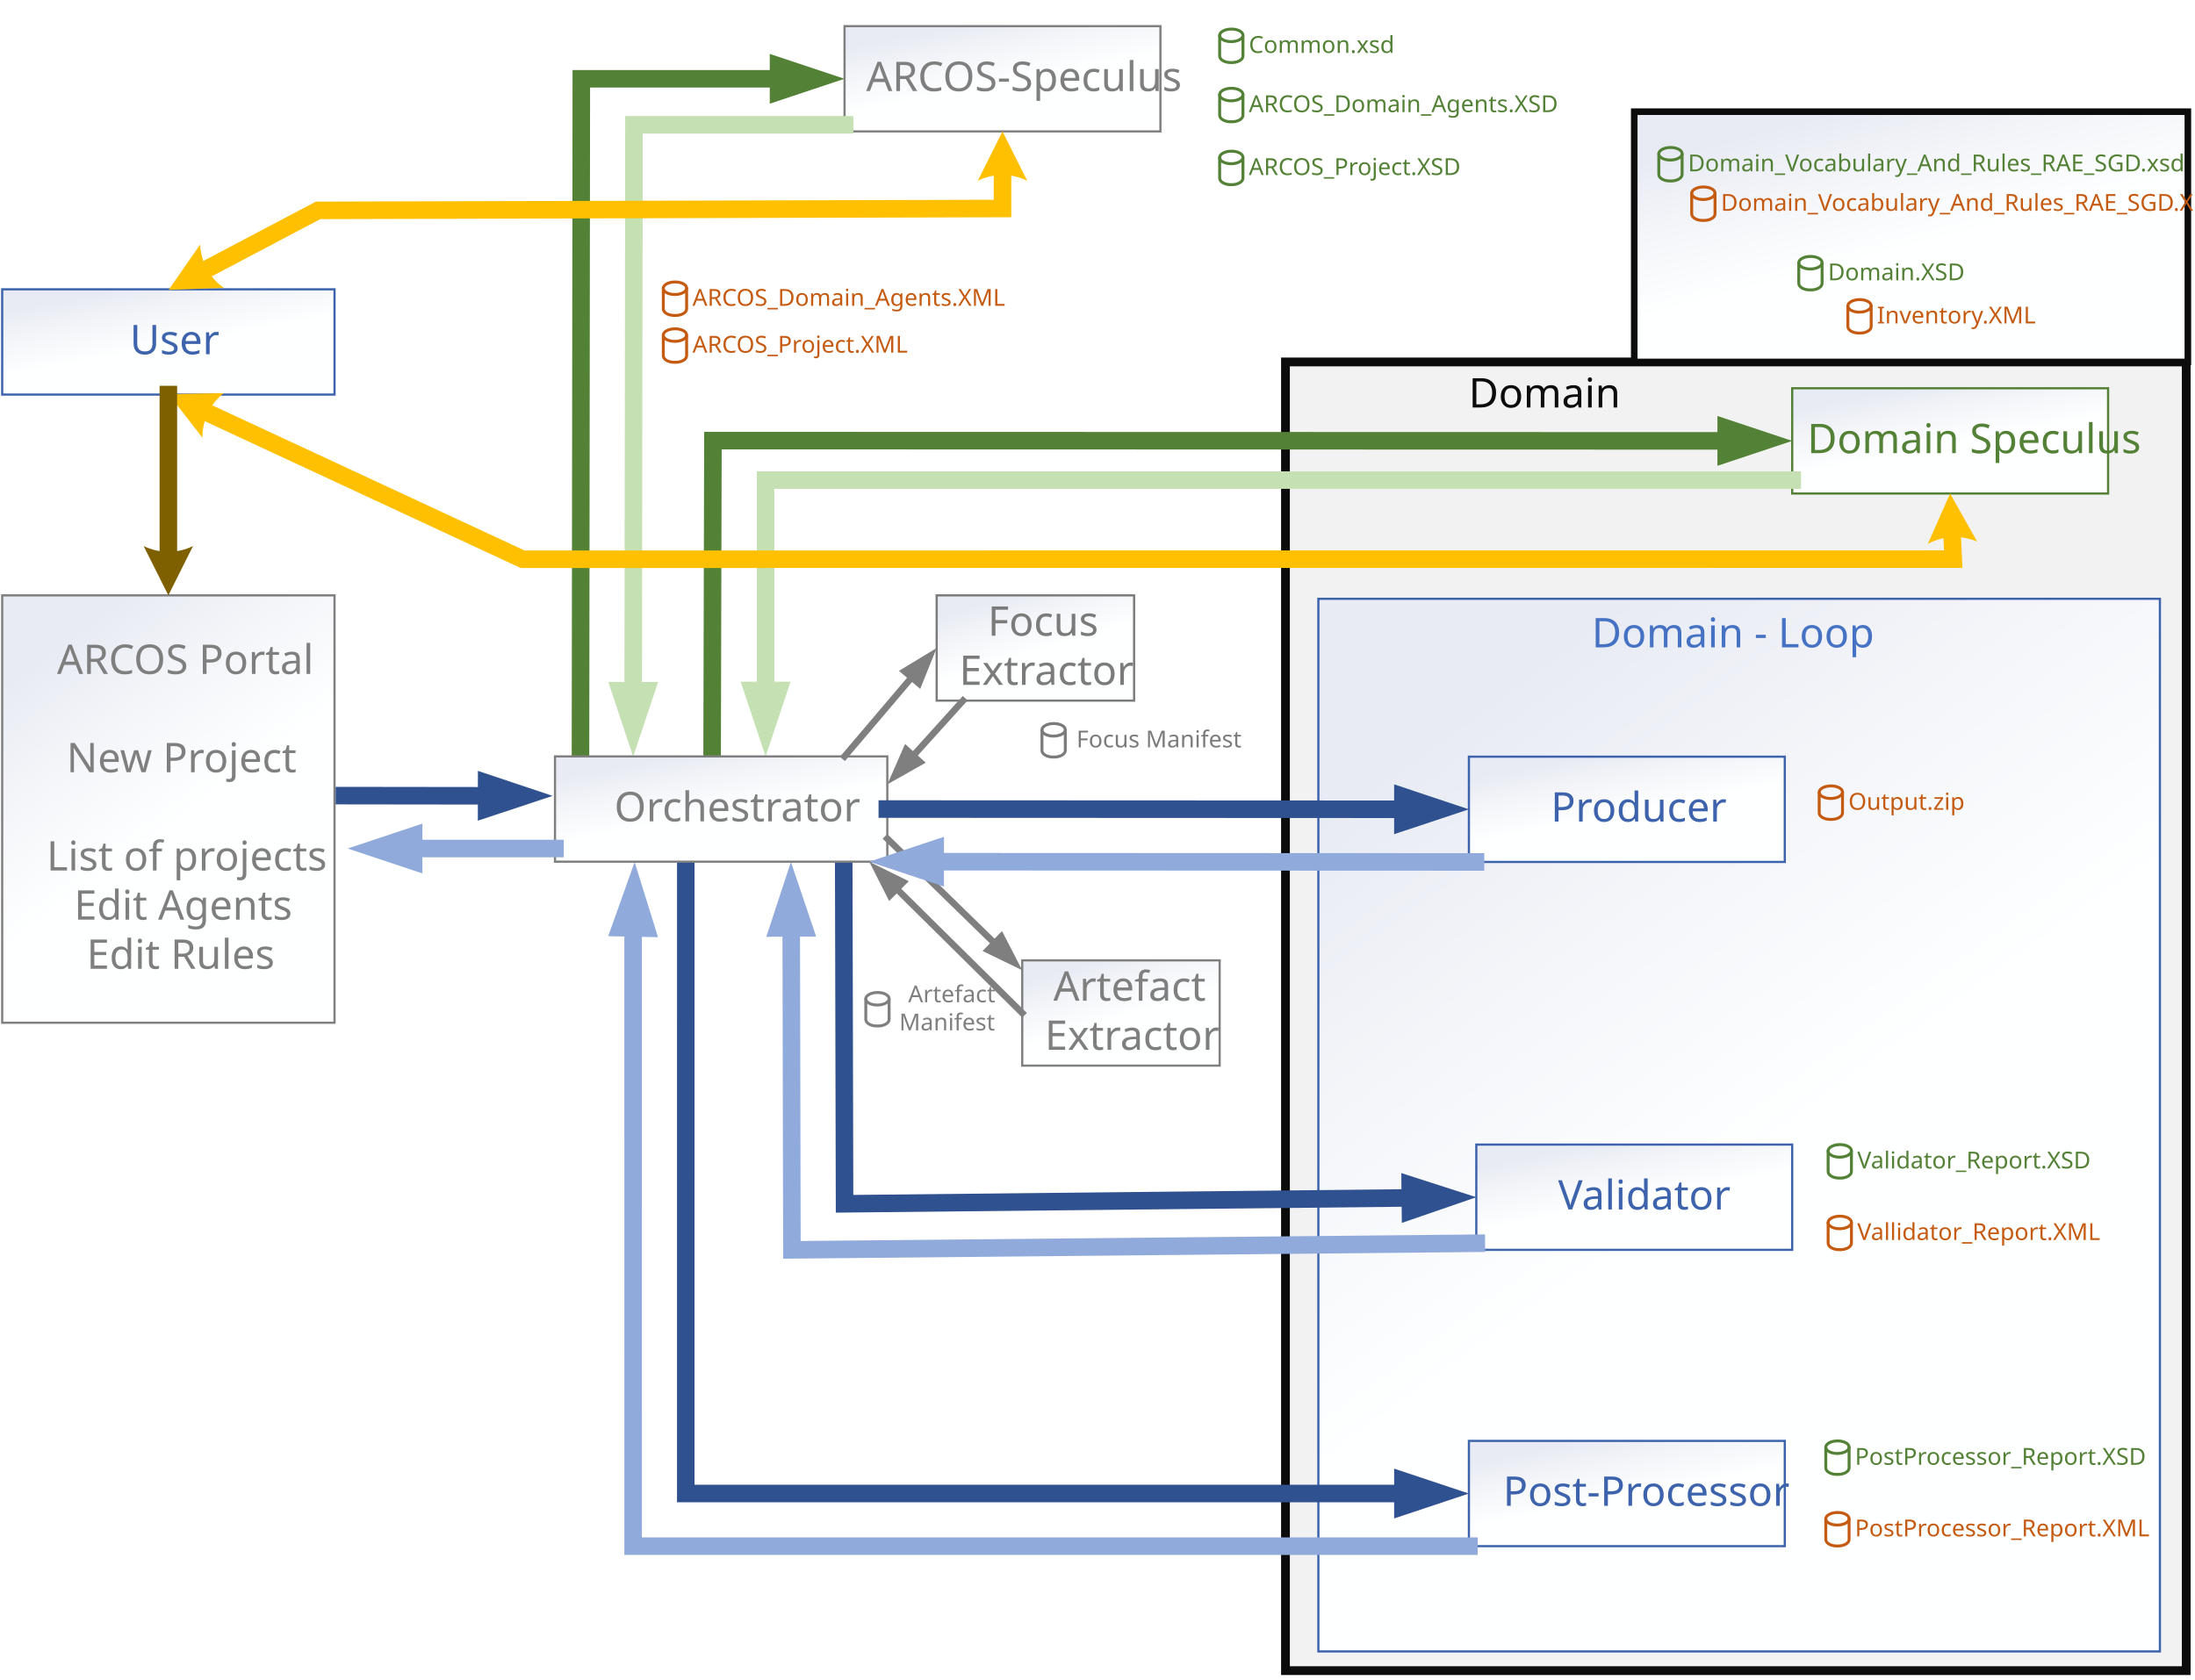
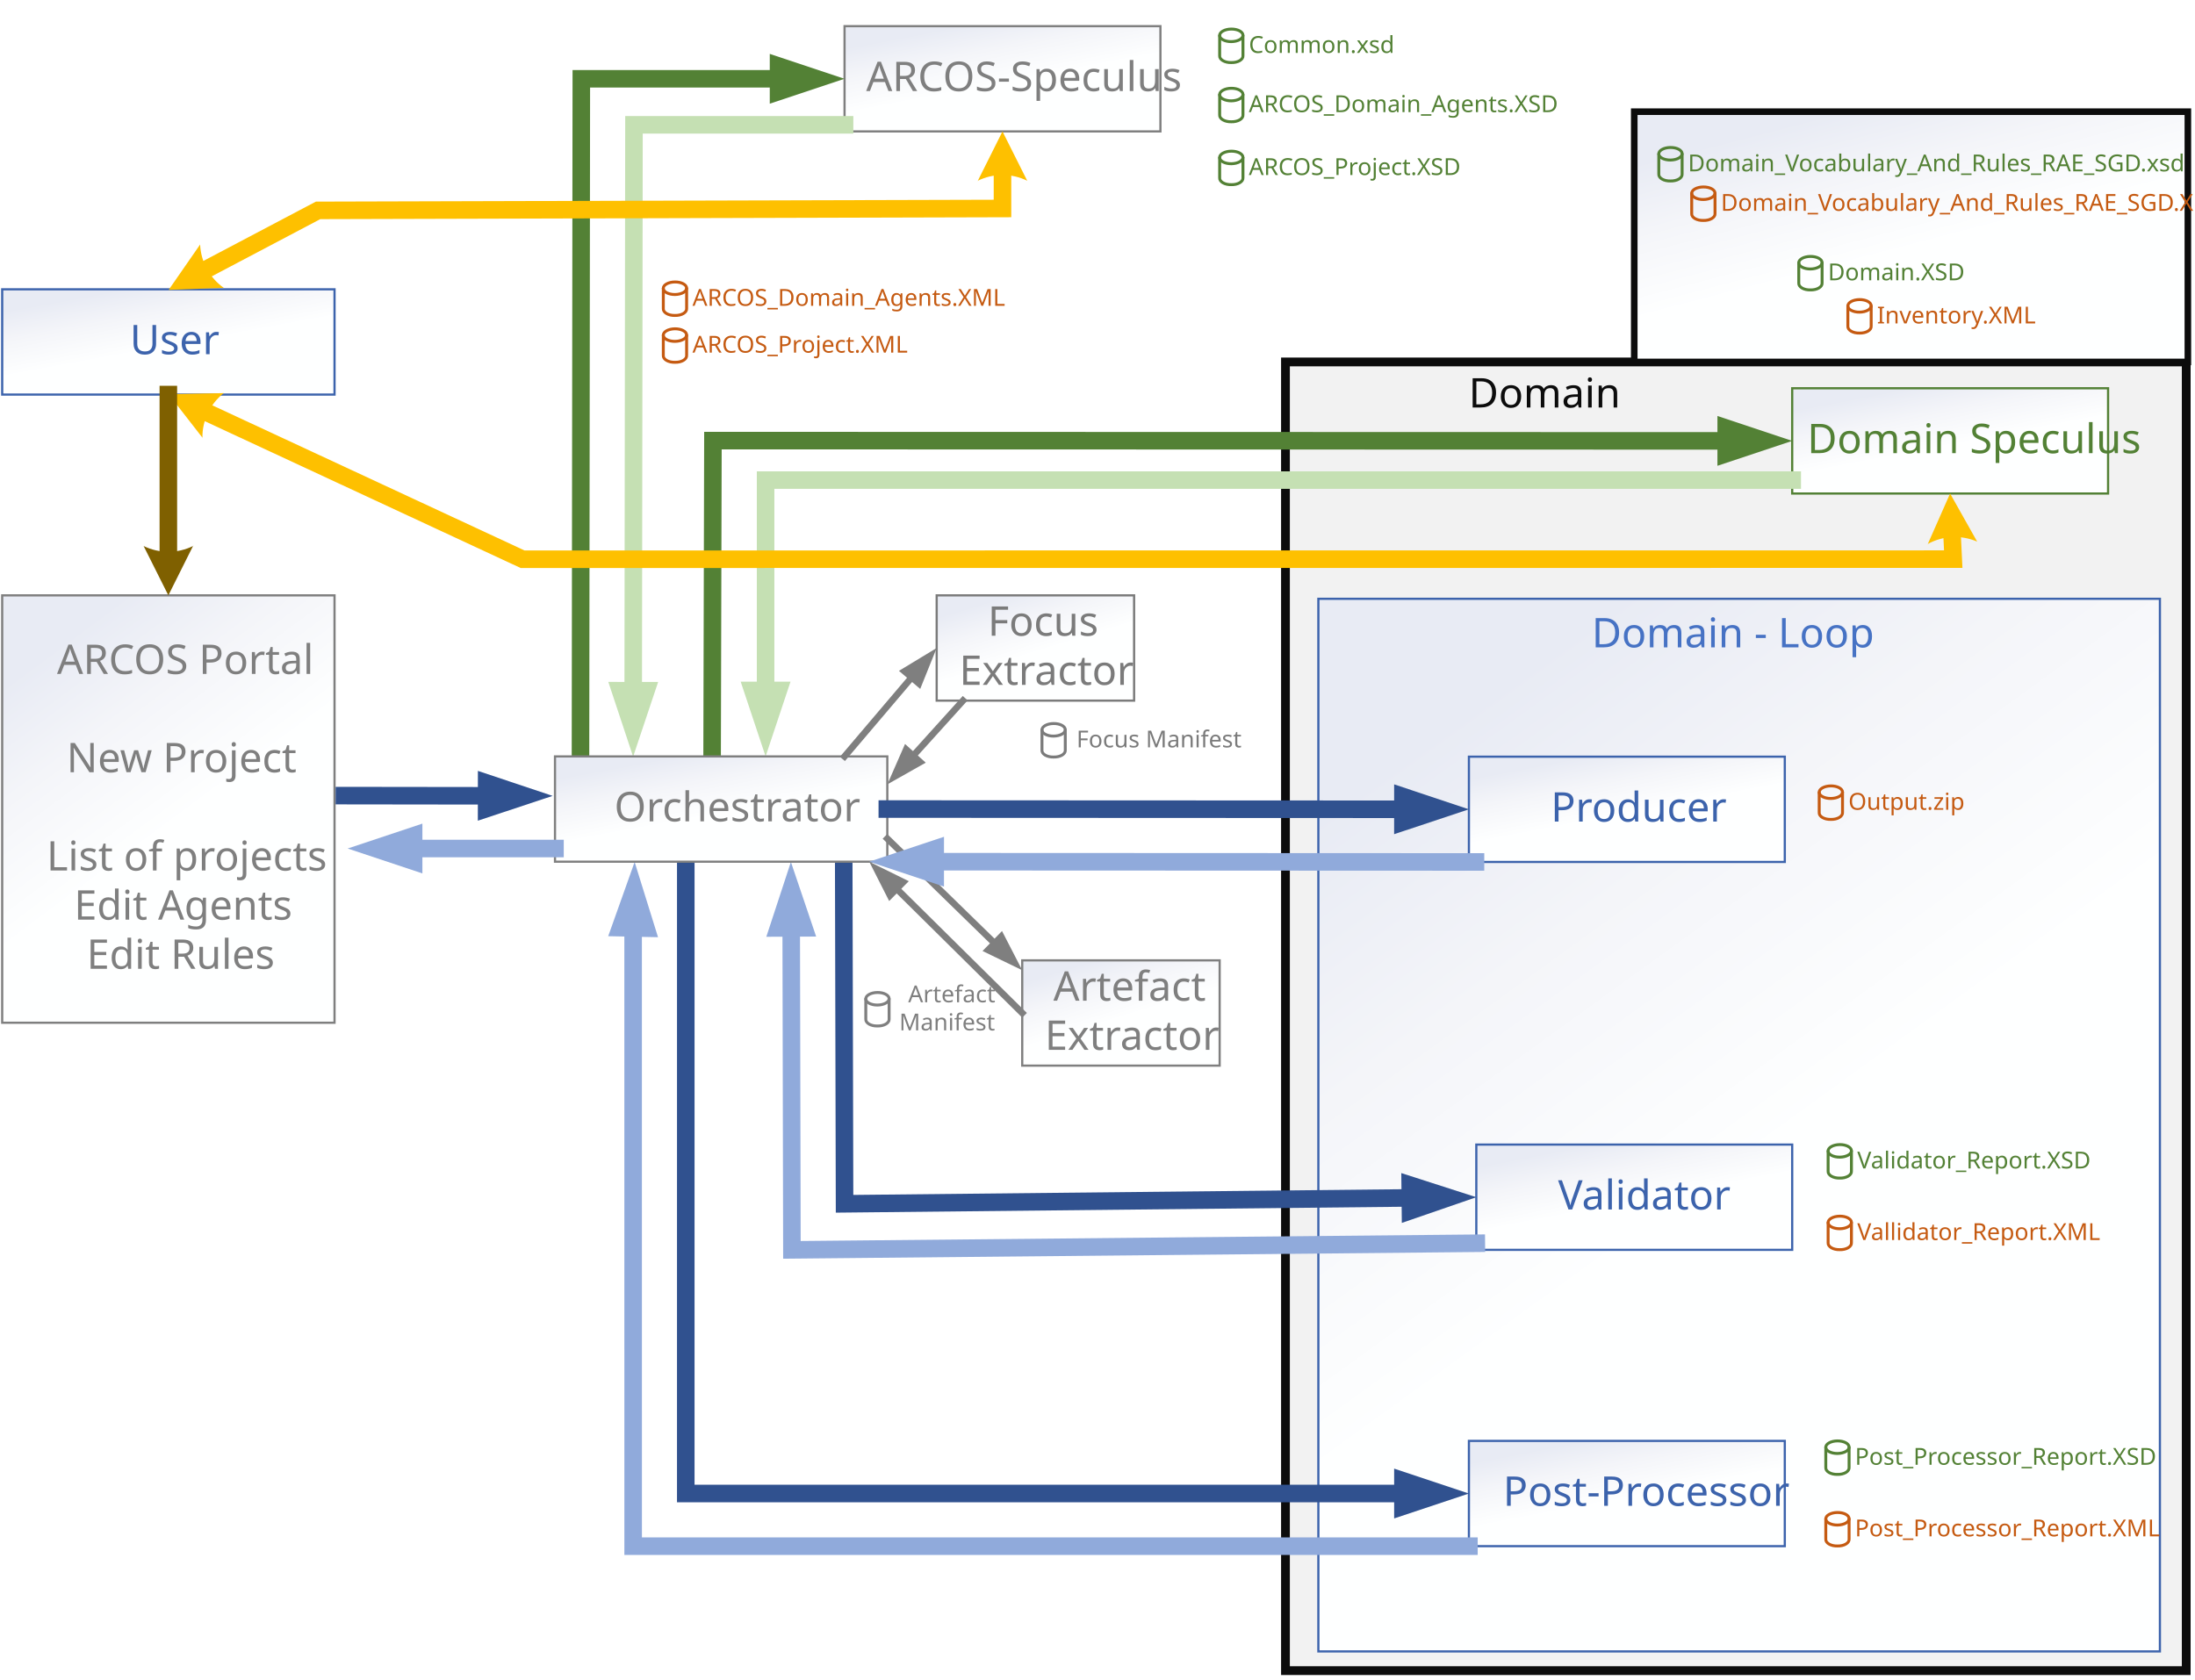
<svg xmlns="http://www.w3.org/2000/svg" xmlns:xlink="http://www.w3.org/1999/xlink" width="10.423in" height="7.977in" viewBox="0 0 750.469 574.351" xml:space="preserve" color-interpolation-filters="sRGB" class="st38" version="1.1" zoomAndPan="magnify" contentStyleType="text/css" contentScriptType="text/ecmascript" preserveAspectRatio="xMidYMid meet">
  <style type="text/css" xml:space="preserve">
	
		.st1 {fill:#f2f2f2;stroke:#0c0c0c;stroke-width:3}
		.st2 {fill:url(#grad0-6);stroke:#3c63ac;stroke-width:0.75}
		.st3 {stroke:#7f7f7f;stroke-linecap:round;stroke-linejoin:round;stroke-width:1}
		.st4 {fill:#7f7f7f;font-family:Calibri;font-size:0.667em}
		.st5 {font-size:1em}
		.st6 {fill:url(#grad0-6);stroke:#0c0c0c;stroke-width:2.25}
		.st7 {fill:#3c63ac;font-family:Calibri;font-size:1.167em}
		.st8 {fill:url(#grad0-6);stroke:#7f7f7f;stroke-width:0.75}
		.st9 {fill:#7f7f7f;font-family:Calibri;font-size:1.167em}
		.st10 {fill:url(#grad0-6);stroke:#538135;stroke-width:0.75}
		.st11 {fill:#538135;font-family:Calibri;font-size:1.167em}
		.st12 {marker-end:url(#mrkr13-41);stroke:#538135;stroke-width:6}
		.st13 {fill:#538135;fill-opacity:1;stroke:#538135;stroke-opacity:1;stroke-width:0.704}
		.st14 {marker-end:url(#mrkr13-47);stroke:#c5e0b3;stroke-width:6}
		.st15 {fill:#c5e0b3;fill-opacity:1;stroke:#c5e0b3;stroke-opacity:1;stroke-width:0.704}
		.st16 {marker-end:url(#mrkr13-63);stroke:#30518f;stroke-width:6}
		.st17 {fill:#30518f;fill-opacity:1;stroke:#30518f;stroke-opacity:1;stroke-width:0.704}
		.st18 {marker-start:url(#mrkr13-69);stroke:#90aadb;stroke-width:6}
		.st19 {fill:#90aadb;fill-opacity:1;stroke:#90aadb;stroke-opacity:1;stroke-width:0.704}
		.st20 {marker-end:url(#mrkr5-92);marker-start:url(#mrkr5-90);stroke:#fec000;stroke-width:6}
		.st21 {fill:#fec000;fill-opacity:1;stroke:#fec000;stroke-opacity:1;stroke-width:0.704}
		.st22 {stroke:#c55a11;stroke-linecap:round;stroke-linejoin:round;stroke-width:1}
		.st23 {fill:#c55a11;font-family:Calibri;font-size:0.667em}
		.st24 {stroke:#538135;stroke-linecap:round;stroke-linejoin:round;stroke-width:1}
		.st25 {fill:#538135;font-family:Calibri;font-size:0.667em}
		.st26 {fill:none;stroke:none;stroke-width:0.25}
		.st27 {fill:#4672c4;font-family:Calibri;font-size:1.167em}
		.st28 {fill:#0c0c0c;font-family:Calibri;font-size:1.167em}
		.st29 {fill:url(#grad0-6);stroke:#7b7b7b;stroke-width:0.75}
		.st30 {fill:#7b7b7b;font-family:Calibri;font-size:1.167em}
		.st31 {stroke:#7b7b7b;stroke-linecap:round;stroke-linejoin:round;stroke-width:1}
		.st32 {fill:#7b7b7b;font-family:Calibri;font-size:0.667em}
		.st33 {marker-start:url(#mrkr5-188);stroke:#7f6000;stroke-width:6}
		.st34 {fill:#7f6000;fill-opacity:1;stroke:#7f6000;stroke-opacity:1;stroke-width:0.704}
		.st35 {marker-end:url(#mrkr13-224);stroke:#7f7f7f;stroke-width:2.25}
		.st36 {fill:#7f7f7f;fill-opacity:1;stroke:#7f7f7f;stroke-opacity:1;stroke-width:0.472}
		.st37 {marker-start:url(#mrkr13-230);stroke:#7f7f7f;stroke-width:2.25}
		.st38 {fill:none;fill-rule:evenodd;font-size:12px;overflow:visible;stroke-linecap:square;stroke-miterlimit:3}
	
	</style>
  <defs id="Patterns_And_Gradients">
    <linearGradient id="grad0-6" x1="0" y1="0" x2="1" y2="0" gradientTransform="rotate(60 0.5 0.5)" xlink:show="other" xlink:type="simple" xlink:actuate="onLoad">
      <stop offset="0" stop-color="#e8ebf4" stop-opacity="1" />
      <stop offset="0.24" stop-color="#f4f5f9" stop-opacity="1" />
      <stop offset="0.54" stop-color="#feffff" stop-opacity="1" />
    </linearGradient>
  </defs>
  <defs id="Markers">
    <g id="lend13">
      <path d="M 3 1 L 0 0 L 3 -1 L 3 1 " style="stroke:none" />
    </g>
    <marker id="mrkr13-41" class="st13" refX="-4.26" orient="auto" markerUnits="strokeWidth" overflow="visible" preserveAspectRatio="xMidYMid meet">
      <use xlink:href="#lend13" transform="scale(-1.42,-1.42) " xlink:show="embed" xlink:type="simple" xlink:actuate="onLoad" />
    </marker>
    <marker id="mrkr13-47" class="st15" refX="-4.26" orient="auto" markerUnits="strokeWidth" overflow="visible" preserveAspectRatio="xMidYMid meet">
      <use xlink:href="#lend13" transform="scale(-1.42,-1.42) " xlink:show="embed" xlink:type="simple" xlink:actuate="onLoad" />
    </marker>
    <marker id="mrkr13-63" class="st17" refX="-4.26" orient="auto" markerUnits="strokeWidth" overflow="visible" preserveAspectRatio="xMidYMid meet">
      <use xlink:href="#lend13" transform="scale(-1.42,-1.42) " xlink:show="embed" xlink:type="simple" xlink:actuate="onLoad" />
    </marker>
    <marker id="mrkr13-69" class="st19" refX="4.2" orient="auto" markerUnits="strokeWidth" overflow="visible" preserveAspectRatio="xMidYMid meet">
      <use xlink:href="#lend13" transform="scale(1.42) " xlink:show="embed" xlink:type="simple" xlink:actuate="onLoad" />
    </marker>
    <g id="lend5">
      <path d="M 2 1 L 0 0 L 1.981 -0.993 C 1.672 -0.365 1.673 0.373 1.985 1 " style="stroke:none" />
    </g>
    <marker id="mrkr5-90" class="st21" refX="2.425" orient="auto" markerUnits="strokeWidth" overflow="visible" preserveAspectRatio="xMidYMid meet">
      <use xlink:href="#lend5" transform="scale(1.42) " xlink:show="embed" xlink:type="simple" xlink:actuate="onLoad" />
    </marker>
    <marker id="mrkr5-92" class="st21" refX="-2.485" orient="auto" markerUnits="strokeWidth" overflow="visible" preserveAspectRatio="xMidYMid meet">
      <use xlink:href="#lend5" transform="scale(-1.42,-1.42) " xlink:show="embed" xlink:type="simple" xlink:actuate="onLoad" />
    </marker>
    <marker id="mrkr5-188" class="st34" refX="2.425" orient="auto" markerUnits="strokeWidth" overflow="visible" preserveAspectRatio="xMidYMid meet">
      <use xlink:href="#lend5" transform="scale(1.42) " xlink:show="embed" xlink:type="simple" xlink:actuate="onLoad" />
    </marker>
    <marker id="mrkr13-224" class="st36" refX="-6.36" orient="auto" markerUnits="strokeWidth" overflow="visible" preserveAspectRatio="xMidYMid meet">
      <use xlink:href="#lend13" transform="scale(-2.12,-2.12) " xlink:show="embed" xlink:type="simple" xlink:actuate="onLoad" />
    </marker>
    <marker id="mrkr13-230" class="st36" refX="6.2" orient="auto" markerUnits="strokeWidth" overflow="visible" preserveAspectRatio="xMidYMid meet">
      <use xlink:href="#lend13" transform="scale(2.12) " xlink:show="embed" xlink:type="simple" xlink:actuate="onLoad" />
    </marker>
  </defs>
  <g>
    <g id="shape3-1" transform="translate(439.5,-3)">
      <rect x="0" y="126.784" width="307.969" height="447.568" class="st1" />
    </g>
    <g id="shape4-3" transform="translate(450.75,-9.56757)">
      <rect x="0" y="214.351" width="287.719" height="360" class="st2" />
    </g>
    <g id="shape1-7" transform="translate(296.017,-223.409)">
      <LinkPath path="https://raw.githubusercontent.com/ARCOS-System/ARCOS/refs/heads/main/3-Stable/v0.3.1/" />
      <path d="M-0.01 565.03 A3.989 2.148 179.39 1 1 7.97 564.94 A3.989 2.148 179.39 1 1 -0.01 565.03" class="st3" />
      <path d="M7.97 565.06 L7.97 571.94 A3.795 2.24 0 0 1 3.98 574.29 A3.783 2.233 0 0 1 0 571.94 L0 565.06" class="st3" />
      <text x="14.49" y="566.19" class="st4">Artefact<tspan x="11.42" dy="1.2em" class="st5">Manifest</tspan>
      </text>
    </g>
    <g id="shape2-13" transform="translate(558.75,-450.568)">
      <rect x="0" y="488.76" width="189.281" height="85.591" class="st6" />
    </g>
    <g id="shape5-16" transform="translate(502.219,-279.568)">
      <rect x="0" y="538.351" width="108" height="36" class="st2" />
      <text x="28.01" y="560.55" class="st7">Producer</text>
    </g>
    <g id="shape6-20" transform="translate(504.75,-146.909)">
      <rect x="0" y="538.351" width="108" height="36" class="st2" />
      <text x="27.95" y="560.55" class="st7">Validator</text>
    </g>
    <g id="shape7-24" transform="translate(502.219,-45.5676)">
      <rect x="0" y="538.351" width="108" height="36" class="st2" />
      <text x="11.67" y="560.55" class="st7">Post-Processor</text>
    </g>
    <g id="shape8-28" transform="translate(288.75,-529.409)">
      <rect x="0" y="538.351" width="108" height="36" class="st8" />
      <text x="7.39" y="560.55" class="st9">ARCOS-Speculus</text>
    </g>
    <g id="shape9-32" transform="translate(612.75,-405.568)">
      <rect x="0" y="538.351" width="108" height="36" class="st10" />
      <text x="5.15" y="560.55" class="st11">Domain Speculus</text>
    </g>
    <g id="shape10-36" transform="translate(-336.735,50.3701) rotate(-68.7236)">
      <LinkPath path="https://raw.githubusercontent.com/ARCOS-System/ARCOS/refs/heads/main/3-Stable/v0.3.1/" />
      <path d="M0 574.35 L216.14 490.49 L239.52 550.53" class="st12" />
    </g>
    <g id="shape11-42" transform="translate(833.438,224.887) rotate(108.495)">
      <LinkPath path="https://raw.githubusercontent.com/ARCOS-System/ARCOS/refs/heads/main/3-Stable/v0.3.1/" />
      <path d="M0 574.35 L22.84 642.63 L203.61 582.43" class="st14" />
    </g>
    <g id="shape12-48" transform="translate(82.2473,-292.476) rotate(-16.3021)">
      <LinkPath path="https://raw.githubusercontent.com/ARCOS-System/ARCOS/refs/heads/main/3-Stable/v0.3.1/" />
      <path d="M0 574.35 L30.61 470.68 L360.22 567.17" class="st12" />
    </g>
    <g id="shape13-53" transform="translate(762.066,718.795) rotate(164.932)">
      <LinkPath path="https://raw.githubusercontent.com/ARCOS-System/ARCOS/refs/heads/main/3-Stable/v0.3.1/" />
      <path d="M0 574.35 L338.93 665.6 L356.85 599.03" class="st14" />
    </g>
    <g id="shape16-58" transform="translate(557.488,-212.669) rotate(27.9297)">
      <LinkPath path="https://raw.githubusercontent.com/ARCOS-System/ARCOS/refs/heads/main/3-Stable/v0.3.1/" />
      <path d="M0 574.35 L55.01 677.51 L222.34 586.56" class="st16" />
    </g>
    <g id="shape17-64" transform="translate(549.812,-207.06) rotate(29.1018)">
      <LinkPath path="https://raw.githubusercontent.com/ARCOS-System/ARCOS/refs/heads/main/3-Stable/v0.3.1/" />
      <path d="M12.3 596.34 L12.48 596.66 L64.77 690.13 L268.13 574.35" class="st18" />
    </g>
    <g id="shape18-70" transform="translate(595.093,-152.24) rotate(38.8939)">
      <LinkPath path="https://raw.githubusercontent.com/ARCOS-System/ARCOS/refs/heads/main/3-Stable/v0.3.1/" />
      <path d="M0 574.35 L135.62 742.47 L324.12 590.4" class="st16" />
    </g>
    <g id="shape19-75" transform="translate(580.36,-149.584) rotate(39.314)">
      <LinkPath path="https://raw.githubusercontent.com/ARCOS-System/ARCOS/refs/heads/main/3-Stable/v0.3.1/" />
      <path d="M15.97 593.85 L16.19 594.13 L148.26 755.39 L369.34 574.35" class="st18" />
    </g>
    <g id="shape20-80" transform="translate(0.75,-439.409)">
      <rect x="0" y="538.351" width="113.625" height="36" class="st2" />
      <text x="43.66" y="560.55" class="st7">User</text>
    </g>
    <g id="shape21-84" transform="translate(-49.2917,-465.381) rotate(-10.722)">
      <path d="M13.91 570.08 L14.25 569.97 L55.32 557.35 L285.35 600.25 L287.48 589" class="st20" />
    </g>
    <g id="shape22-93" transform="translate(89.4194,-438.525) rotate(3.17959)">
      <path d="M13.51 579.74 L13.85 579.88 L124.05 623.86 L612.43 596.7 L611.65 589.18" class="st20" />
    </g>
    <g id="shape25-100" transform="translate(226.784,-450.389)">
      <LinkPath path="https://raw.githubusercontent.com/ARCOS-System/ARCOS/refs/heads/main/SampleDomains/BLEU/v5/" />
      <path d="M-0.01 565.03 A3.989 2.148 179.39 1 1 7.97 564.94 A3.989 2.148 179.39 1 1 -0.01 565.03" class="st22" />
      <path d="M7.97 565.06 L7.97 571.94 A3.795 2.24 0 0 1 3.98 574.29 A3.783 2.233 0 0 1 0 571.94 L0 565.06" class="st22" />
      <text x="9.97" y="570.99" class="st23">ARCOS_Project.XML</text>
    </g>
    <g id="shape30-105" transform="translate(615,-475.139)">
      <LinkPath path="https://raw.githubusercontent.com/ARCOS-System/ARCOS/refs/heads/main/SampleDomains/BLEU/v5/" />
      <path d="M-0.01 565.03 A3.989 2.148 179.39 1 1 7.97 564.94 A3.989 2.148 179.39 1 1 -0.01 565.03" class="st24" />
      <path d="M7.97 565.06 L7.97 571.94 A3.795 2.24 0 0 1 3.98 574.29 A3.783 2.233 0 0 1 0 571.94 L0 565.06" class="st24" />
      <text x="9.97" y="570.99" class="st25">Domain.XSD</text>
    </g>
    <g id="shape31-110" transform="translate(631.784,-460.379)">
      <LinkPath path="https://raw.githubusercontent.com/ARCOS-System/ARCOS/refs/heads/main/SampleDomains/BLEU/v5/" />
      <path d="M-0.01 565.03 A3.989 2.148 179.39 1 1 7.97 564.94 A3.989 2.148 179.39 1 1 -0.01 565.03" class="st22" />
      <path d="M7.97 565.06 L7.97 571.94 A3.795 2.24 0 0 1 3.98 574.29 A3.783 2.233 0 0 1 0 571.94 L0 565.06" class="st22" />
      <text x="9.97" y="570.99" class="st23">Inventory.XML</text>
    </g>
    <g id="shape32-115" transform="translate(621.986,-294.058)">
      <LinkPath path="https://raw.githubusercontent.com/ARCOS-System/ARCOS/refs/heads/main/2-Components/Domain-related/Producer/SampleOutput/" />
      <path d="M-0.01 565.03 A3.989 2.148 179.39 1 1 7.97 564.94 A3.989 2.148 179.39 1 1 -0.01 565.03" class="st22" />
      <path d="M7.97 565.06 L7.97 571.94 A3.795 2.24 0 0 1 3.98 574.29 A3.783 2.233 0 0 1 0 571.94 L0 565.06" class="st22" />
      <text x="9.97" y="570.99" class="st23">Output.zip</text>
    </g>
    <g id="shape33-120" transform="translate(625.034,-146.909)">
      <LinkPath path="https://raw.githubusercontent.com/ARCOS-System/ARCOS/refs/heads/main/2-Components/Domain-Related/Validator/SampleReport/" />
      <path d="M-0.01 565.03 A3.989 2.148 179.39 1 1 7.97 564.94 A3.989 2.148 179.39 1 1 -0.01 565.03" class="st22" />
      <path d="M7.97 565.06 L7.97 571.94 A3.795 2.24 0 0 1 3.98 574.29 A3.783 2.233 0 0 1 0 571.94 L0 565.06" class="st22" />
      <text x="9.97" y="570.99" class="st23">Vallidator_Report.XML</text>
    </g>
    <g id="shape34-125" transform="translate(625.034,-171.389)">
      <LinkPath path="https://raw.githubusercontent.com/ARCOS-System/ARCOS/refs/heads/main/3-Stable/v0.3.1/" />
      <path d="M-0.01 565.03 A3.989 2.148 179.39 1 1 7.97 564.94 A3.989 2.148 179.39 1 1 -0.01 565.03" class="st24" />
      <path d="M7.97 565.06 L7.97 571.94 A3.795 2.24 0 0 1 3.98 574.29 A3.783 2.233 0 0 1 0 571.94 L0 565.06" class="st24" />
      <text x="9.97" y="570.99" class="st25">Validator_Report.XSD</text>
    </g>
    <g id="shape35-130" transform="translate(624.236,-45.5676)">
      <LinkPath path="https://raw.githubusercontent.com/ARCOS-System/ARCOS/refs/heads/main/2-Components/Domain-Related/Post-Processor/SampleReport/" />
      <path d="M-0.01 565.03 A3.989 2.148 179.39 1 1 7.97 564.94 A3.989 2.148 179.39 1 1 -0.01 565.03" class="st22" />
      <path d="M7.97 565.06 L7.97 571.94 A3.795 2.24 0 0 1 3.98 574.29 A3.783 2.233 0 0 1 0 571.94 L0 565.06" class="st22" />
-       <text x="9.97" y="570.99" class="st23">PostProcessor_Report.XML</text>
+       <text x="9.97" y="570.99" class="st23">Post_Processor_Report.XML</text>
    </g>
    <g id="shape36-135" transform="translate(624.236,-70.0476)">
      <LinkPath path="https://raw.githubusercontent.com/ARCOS-System/ARCOS/refs/heads/main/3-Stable/v0.3.1/" />
      <path d="M-0.01 565.03 A3.989 2.148 179.39 1 1 7.97 564.94 A3.989 2.148 179.39 1 1 -0.01 565.03" class="st24" />
      <path d="M7.97 565.06 L7.97 571.94 A3.795 2.24 0 0 1 3.98 574.29 A3.783 2.233 0 0 1 0 571.94 L0 565.06" class="st24" />
-       <text x="9.97" y="570.99" class="st25">PostProcessor_Report.XSD</text>
+       <text x="9.97" y="570.99" class="st25">Post_Processor_Report.XSD</text>
    </g>
    <g id="shape37-140" transform="translate(531.75,-347.159)">
      <rect x="0" y="554.351" width="108" height="20" class="st26" />
      <text x="12.46" y="568.55" class="st27">Domain - Loop</text>
    </g>
    <g id="shape38-143" transform="translate(495.75,-429.193)">
      <rect x="0" y="554.351" width="57.24" height="20" class="st26" />
      <text x="6.39" y="568.55" class="st28">Domain</text>
    </g>
    <g id="shape39-146" transform="translate(567.142,-512.399)">
      <LinkPath path="https://raw.githubusercontent.com/ARCOS-System/ARCOS/refs/heads/main/3-Stable/v0.3.1/" />
      <path d="M-0.01 565.03 A3.989 2.148 179.39 1 1 7.97 564.94 A3.989 2.148 179.39 1 1 -0.01 565.03" class="st24" />
      <path d="M7.97 565.06 L7.97 571.94 A3.795 2.24 0 0 1 3.98 574.29 A3.783 2.233 0 0 1 0 571.94 L0 565.06" class="st24" />
      <text x="9.97" y="570.99" class="st25">Domain_Vocabulary_And_Rules_RAE_SGD.xsd</text>
    </g>
    <g id="shape40-151" transform="translate(578.392,-498.899)">
      <LinkPath path="https://raw.githubusercontent.com/ARCOS-System/ARCOS/refs/heads/main/SampleDomains/BLEU/v5/" />
      <path d="M-0.01 565.03 A3.989 2.148 179.39 1 1 7.97 564.94 A3.989 2.148 179.39 1 1 -0.01 565.03" class="st22" />
      <path d="M7.97 565.06 L7.97 571.94 A3.795 2.24 0 0 1 3.98 574.29 A3.783 2.233 0 0 1 0 571.94 L0 565.06" class="st22" />
      <text x="9.97" y="570.99" class="st23">Domain_Vocabulary_And_Rules_RAE_SGD.XML</text>
    </g>
    <g id="shape41-156" transform="translate(320.25,-334.738)">
      <rect x="0" y="538.351" width="67.5" height="36" class="st29" />
      <text x="17.47" y="552.15" class="st30">Focus<tspan x="7.73" dy="1.2em" class="st5">Extractor</tspan>
      </text>
    </g>
    <g id="shape42-161" transform="translate(356.25,-315.389)">
      <LinkPath path="https://raw.githubusercontent.com/ARCOS-System/ARCOS/refs/heads/main/3-Stable/v0.3.1/" />
      <path d="M-0.01 565.03 A3.989 2.148 179.39 1 1 7.97 564.94 A3.989 2.148 179.39 1 1 -0.01 565.03" class="st31" />
      <path d="M7.97 565.06 L7.97 571.94 A3.795 2.24 0 0 1 3.98 574.29 A3.783 2.233 0 0 1 0 571.94 L0 565.06" class="st31" />
      <text x="11.78" y="570.99" class="st32">Focus Manifest</text>
    </g>
    <g id="shape43-166" transform="translate(349.5,-209.909)">
      <rect x="0" y="538.351" width="67.5" height="36" class="st8" />
      <text x="10.64" y="552.15" class="st9">Artefact<tspan x="7.73" dy="1.2em" class="st5">Extractor</tspan>
      </text>
    </g>
    <g id="shape44-171" transform="translate(189.75,-279.659)">
      <rect x="0" y="538.351" width="113.625" height="36" class="st8" />
      <text x="20.26" y="560.55" class="st9">Orchestrator</text>
    </g>
    <g id="shape45-175" transform="translate(0.75,-224.579)">
      <rect x="0" y="428.193" width="113.625" height="146.159" class="st8" />
      <text x="18.74" y="455.07" class="st9">ARCOS Portal<tspan x="22.01" dy="2.4em" class="st5">New Project</tspan>
        <tspan x="15.18" dy="2.4em" class="st5">List of projects </tspan>
        <tspan x="24.59" dy="1.2em" class="st5">Edit Agents</tspan>
        <tspan x="28.88" dy="1.2em" class="st5">Edit Rules</tspan>
      </text>
    </g>
    <g id="shape46-183" transform="translate(-516.789,203.613) rotate(-90)">
      <path d="M14.55 574.35 L14.91 574.35 L68.67 574.35" class="st33" />
    </g>
    <g id="shape47-189" transform="translate(118.486,-302.25) rotate(0.0734019)">
      <LinkPath path="https://raw.githubusercontent.com/ARCOS-System/ARCOS/refs/heads/main/3-Stable/v0.3.1/" />
      <path d="M0 574.35 L45.63 574.35" class="st16" />
    </g>
    <g id="shape48-194" transform="translate(118.858,-284.159)">
      <LinkPath path="https://raw.githubusercontent.com/ARCOS-System/ARCOS/refs/heads/main/3-Stable/v0.3.1/" />
      <path d="M25.2 574.35 L25.56 574.35 L70.89 574.35" class="st18" />
    </g>
    <g id="shape49-199" transform="translate(417,-511.139)">
      <LinkPath path="https://raw.githubusercontent.com/ARCOS-System/ARCOS/refs/heads/main/3-Stable/v0.3.1/" />
      <path d="M-0.01 565.03 A3.989 2.148 179.39 1 1 7.97 564.94 A3.989 2.148 179.39 1 1 -0.01 565.03" class="st24" />
      <path d="M7.97 565.06 L7.97 571.94 A3.795 2.24 0 0 1 3.98 574.29 A3.783 2.233 0 0 1 0 571.94 L0 565.06" class="st24" />
      <text x="9.97" y="570.99" class="st25">ARCOS_Project.XSD</text>
    </g>
    <g id="shape50-204" transform="translate(417,-532.649)">
      <LinkPath path="https://raw.githubusercontent.com/ARCOS-System/ARCOS/refs/heads/main/3-Stable/v0.3.1/" />
      <path d="M-0.01 565.03 A3.989 2.148 179.39 1 1 7.97 564.94 A3.989 2.148 179.39 1 1 -0.01 565.03" class="st24" />
      <path d="M7.97 565.06 L7.97 571.94 A3.795 2.24 0 0 1 3.98 574.29 A3.783 2.233 0 0 1 0 571.94 L0 565.06" class="st24" />
      <text x="9.97" y="570.99" class="st25">ARCOS_Domain_Agents.XSD</text>
    </g>
    <g id="shape51-209" transform="translate(417,-552.899)">
      <LinkPath path="https://raw.githubusercontent.com/ARCOS-System/ARCOS/refs/heads/main/XSD/Common/" />
      <path d="M-0.01 565.03 A3.989 2.148 179.39 1 1 7.97 564.94 A3.989 2.148 179.39 1 1 -0.01 565.03" class="st24" />
      <path d="M7.97 565.06 L7.97 571.94 A3.795 2.24 0 0 1 3.98 574.29 A3.783 2.233 0 0 1 0 571.94 L0 565.06" class="st24" />
      <text x="9.97" y="570.99" class="st25">Common.xsd</text>
    </g>
    <g id="shape53-214" transform="translate(226.784,-466.409)">
      <LinkPath path="https://raw.githubusercontent.com/ARCOS-System/ARCOS/refs/heads/main/SampleDomains/BLEU/v5/" />
      <path d="M-0.01 565.03 A3.989 2.148 179.39 1 1 7.97 564.94 A3.989 2.148 179.39 1 1 -0.01 565.03" class="st22" />
      <path d="M7.97 565.06 L7.97 571.94 A3.795 2.24 0 0 1 3.98 574.29 A3.783 2.233 0 0 1 0 571.94 L0 565.06" class="st22" />
      <text x="9.97" y="570.99" class="st23">ARCOS_Domain_Agents.XML</text>
    </g>
    <g id="shape54-219" transform="translate(-148.973,-113.165) rotate(-49.6512)">
      <LinkPath path="https://raw.githubusercontent.com/ARCOS-System/ARCOS/refs/heads/main/3-Stable/v0.3.1/" />
      <path d="M0 574.35 L34.34 574.35" class="st35" />
    </g>
    <g id="shape55-225" transform="translate(-122.836,-116.74) rotate(-47.909)">
      <LinkPath path="https://raw.githubusercontent.com/ARCOS-System/ARCOS/refs/heads/main/3-Stable/v0.3.1/" />
      <path d="M13.95 574.35 L14.31 574.35 L38.6 574.35" class="st37" />
    </g>
    <g id="shape56-231" transform="translate(704.429,-124.316) rotate(44.2893)">
      <LinkPath path="https://raw.githubusercontent.com/ARCOS-System/ARCOS/refs/heads/main/3-Stable/v0.3.1/" />
      <path d="M0 574.35 L50.13 574.35" class="st35" />
    </g>
    <g id="shape57-236" transform="translate(701.114,-113.624) rotate(44.6903)">
      <LinkPath path="https://raw.githubusercontent.com/ARCOS-System/ARCOS/refs/heads/main/3-Stable/v0.3.1/" />
      <path d="M13.95 574.35 L14.31 574.35 L73.58 574.35" class="st37" />
    </g>
    <g id="shape15-241" transform="translate(297.44,-279.659) rotate(0.0252112)">
      <LinkPath path="https://raw.githubusercontent.com/ARCOS-System/ARCOS/refs/heads/main/3-Stable/v0.3.1/" />
      <path d="M25.2 574.35 L25.56 574.35 L207.28 574.35" class="st18" />
    </g>
    <g id="shape14-246" transform="translate(303.638,-297.659) rotate(0.026281)">
      <LinkPath path="https://raw.githubusercontent.com/ARCOS-System/ARCOS/refs/heads/main/3-Stable/v0.3.1/" />
      <path d="M0 574.35 L173.28 574.35" class="st16" />
    </g>
  </g>
</svg>
